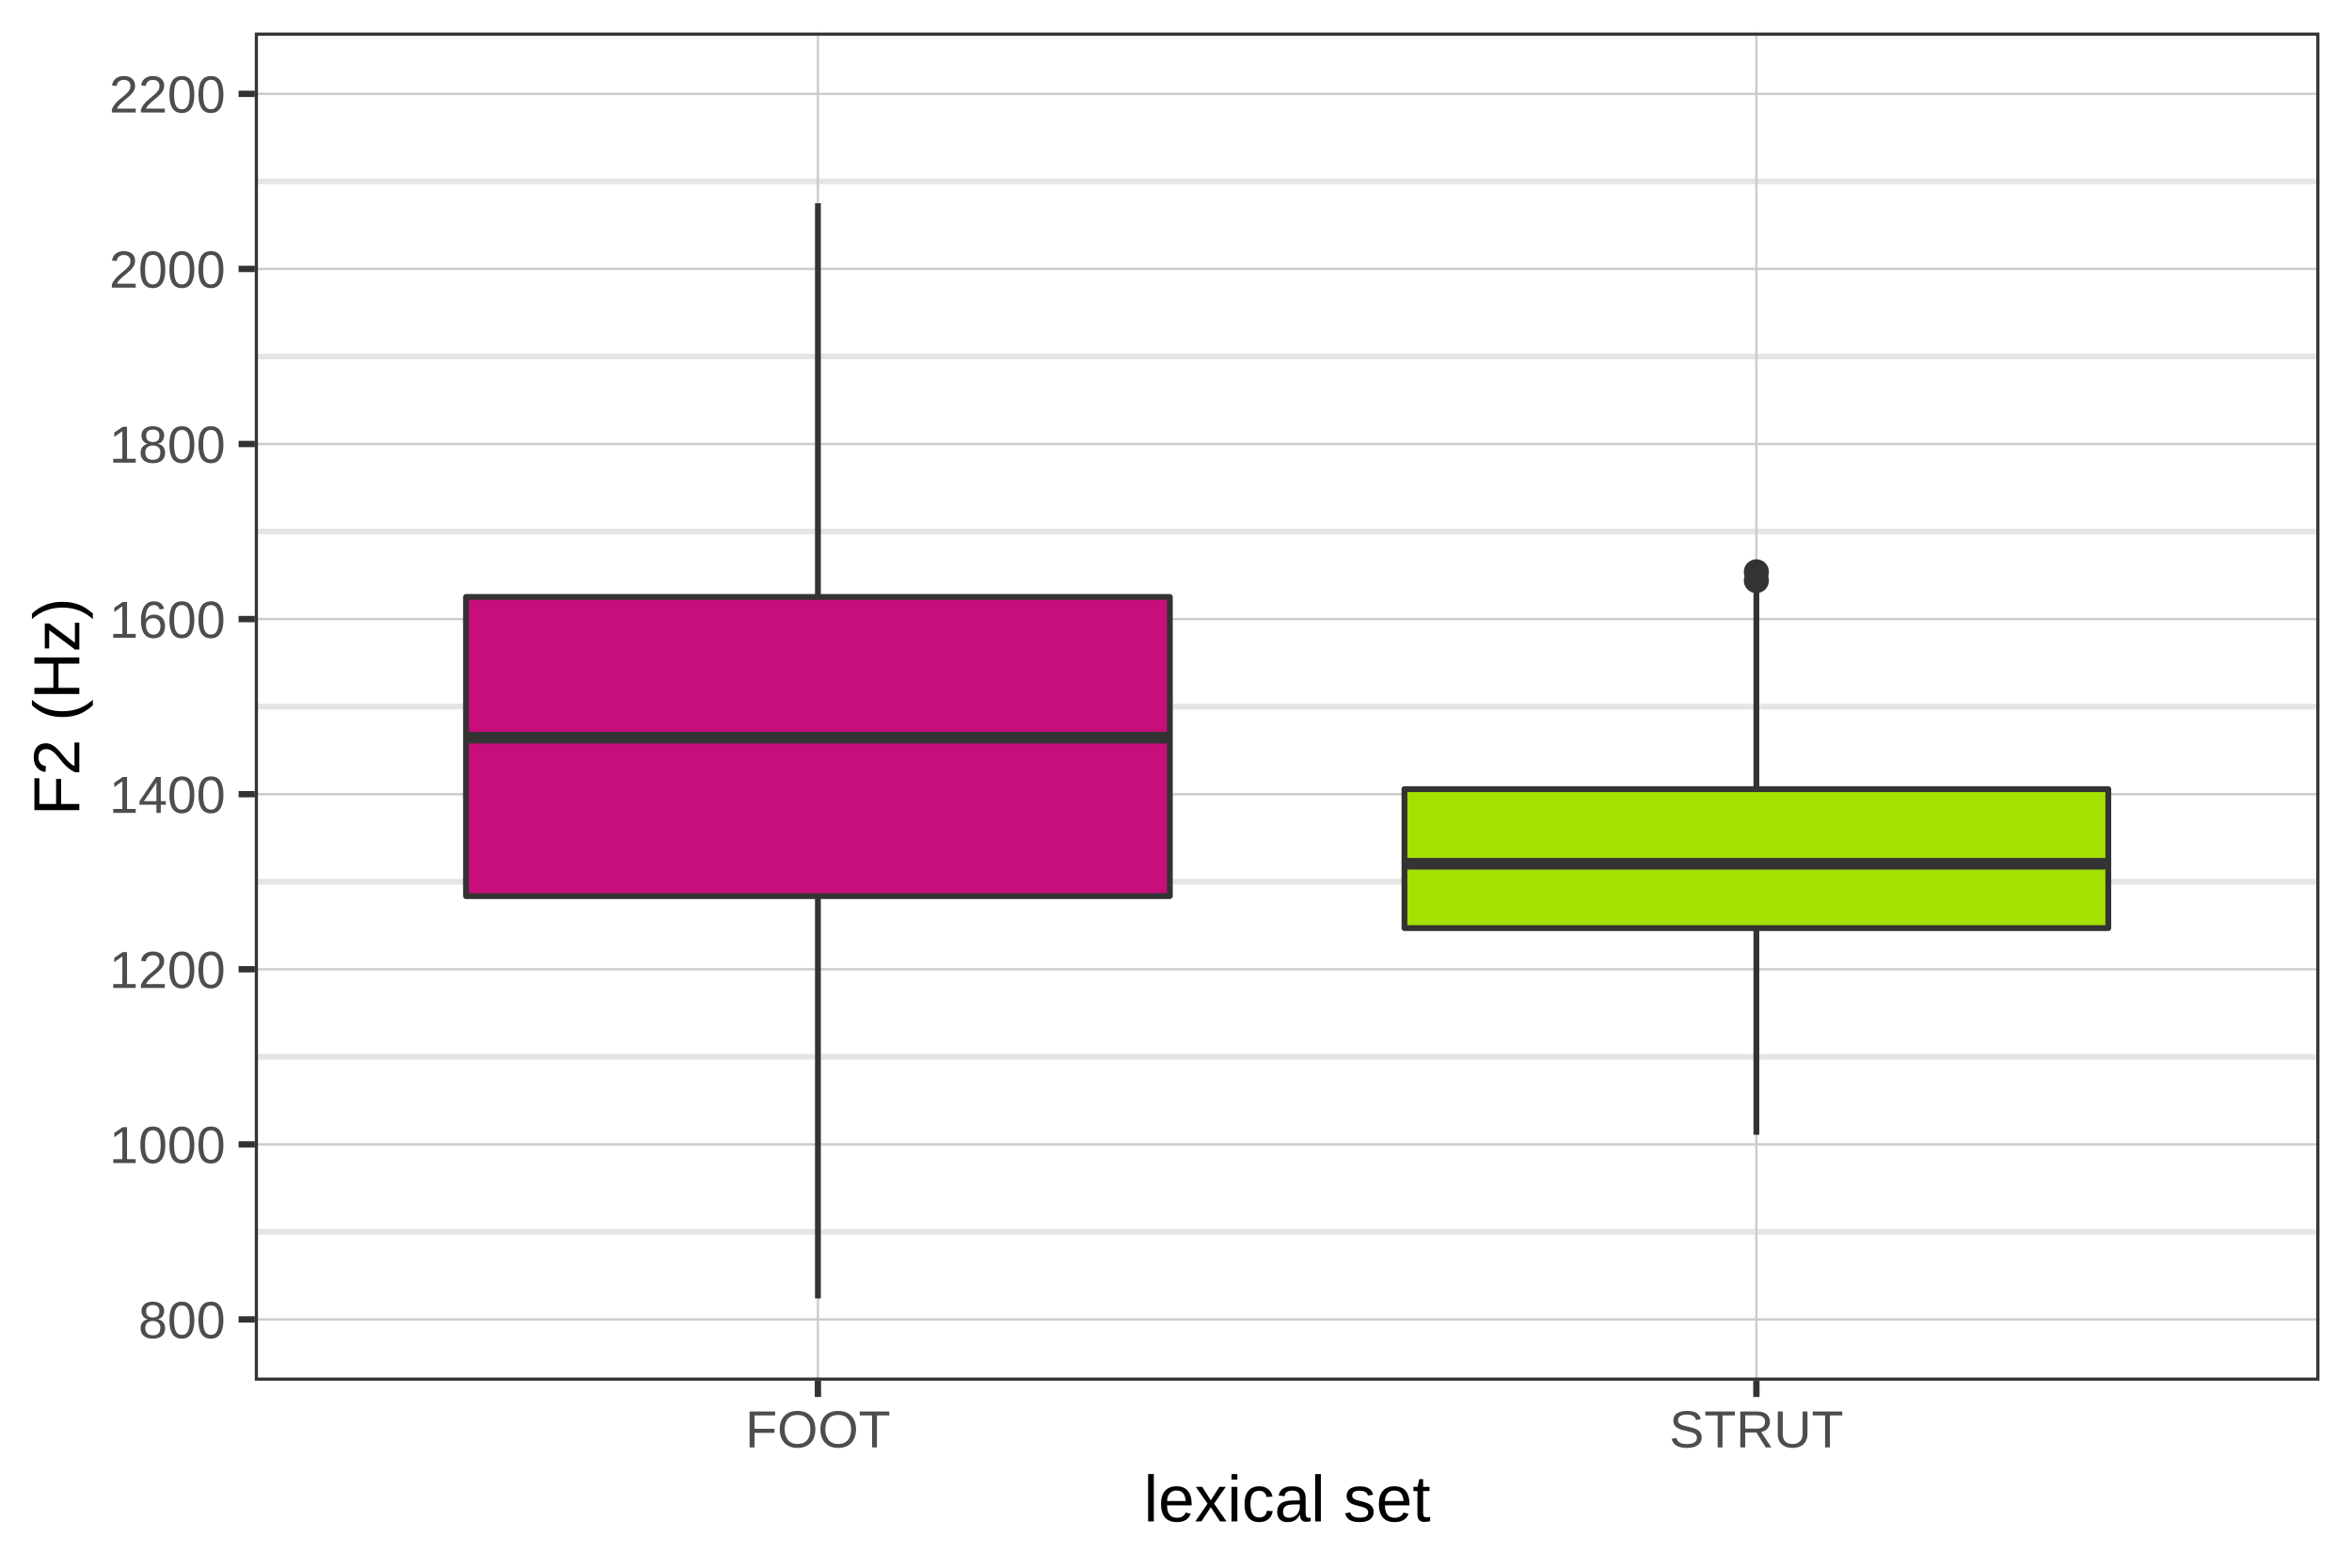
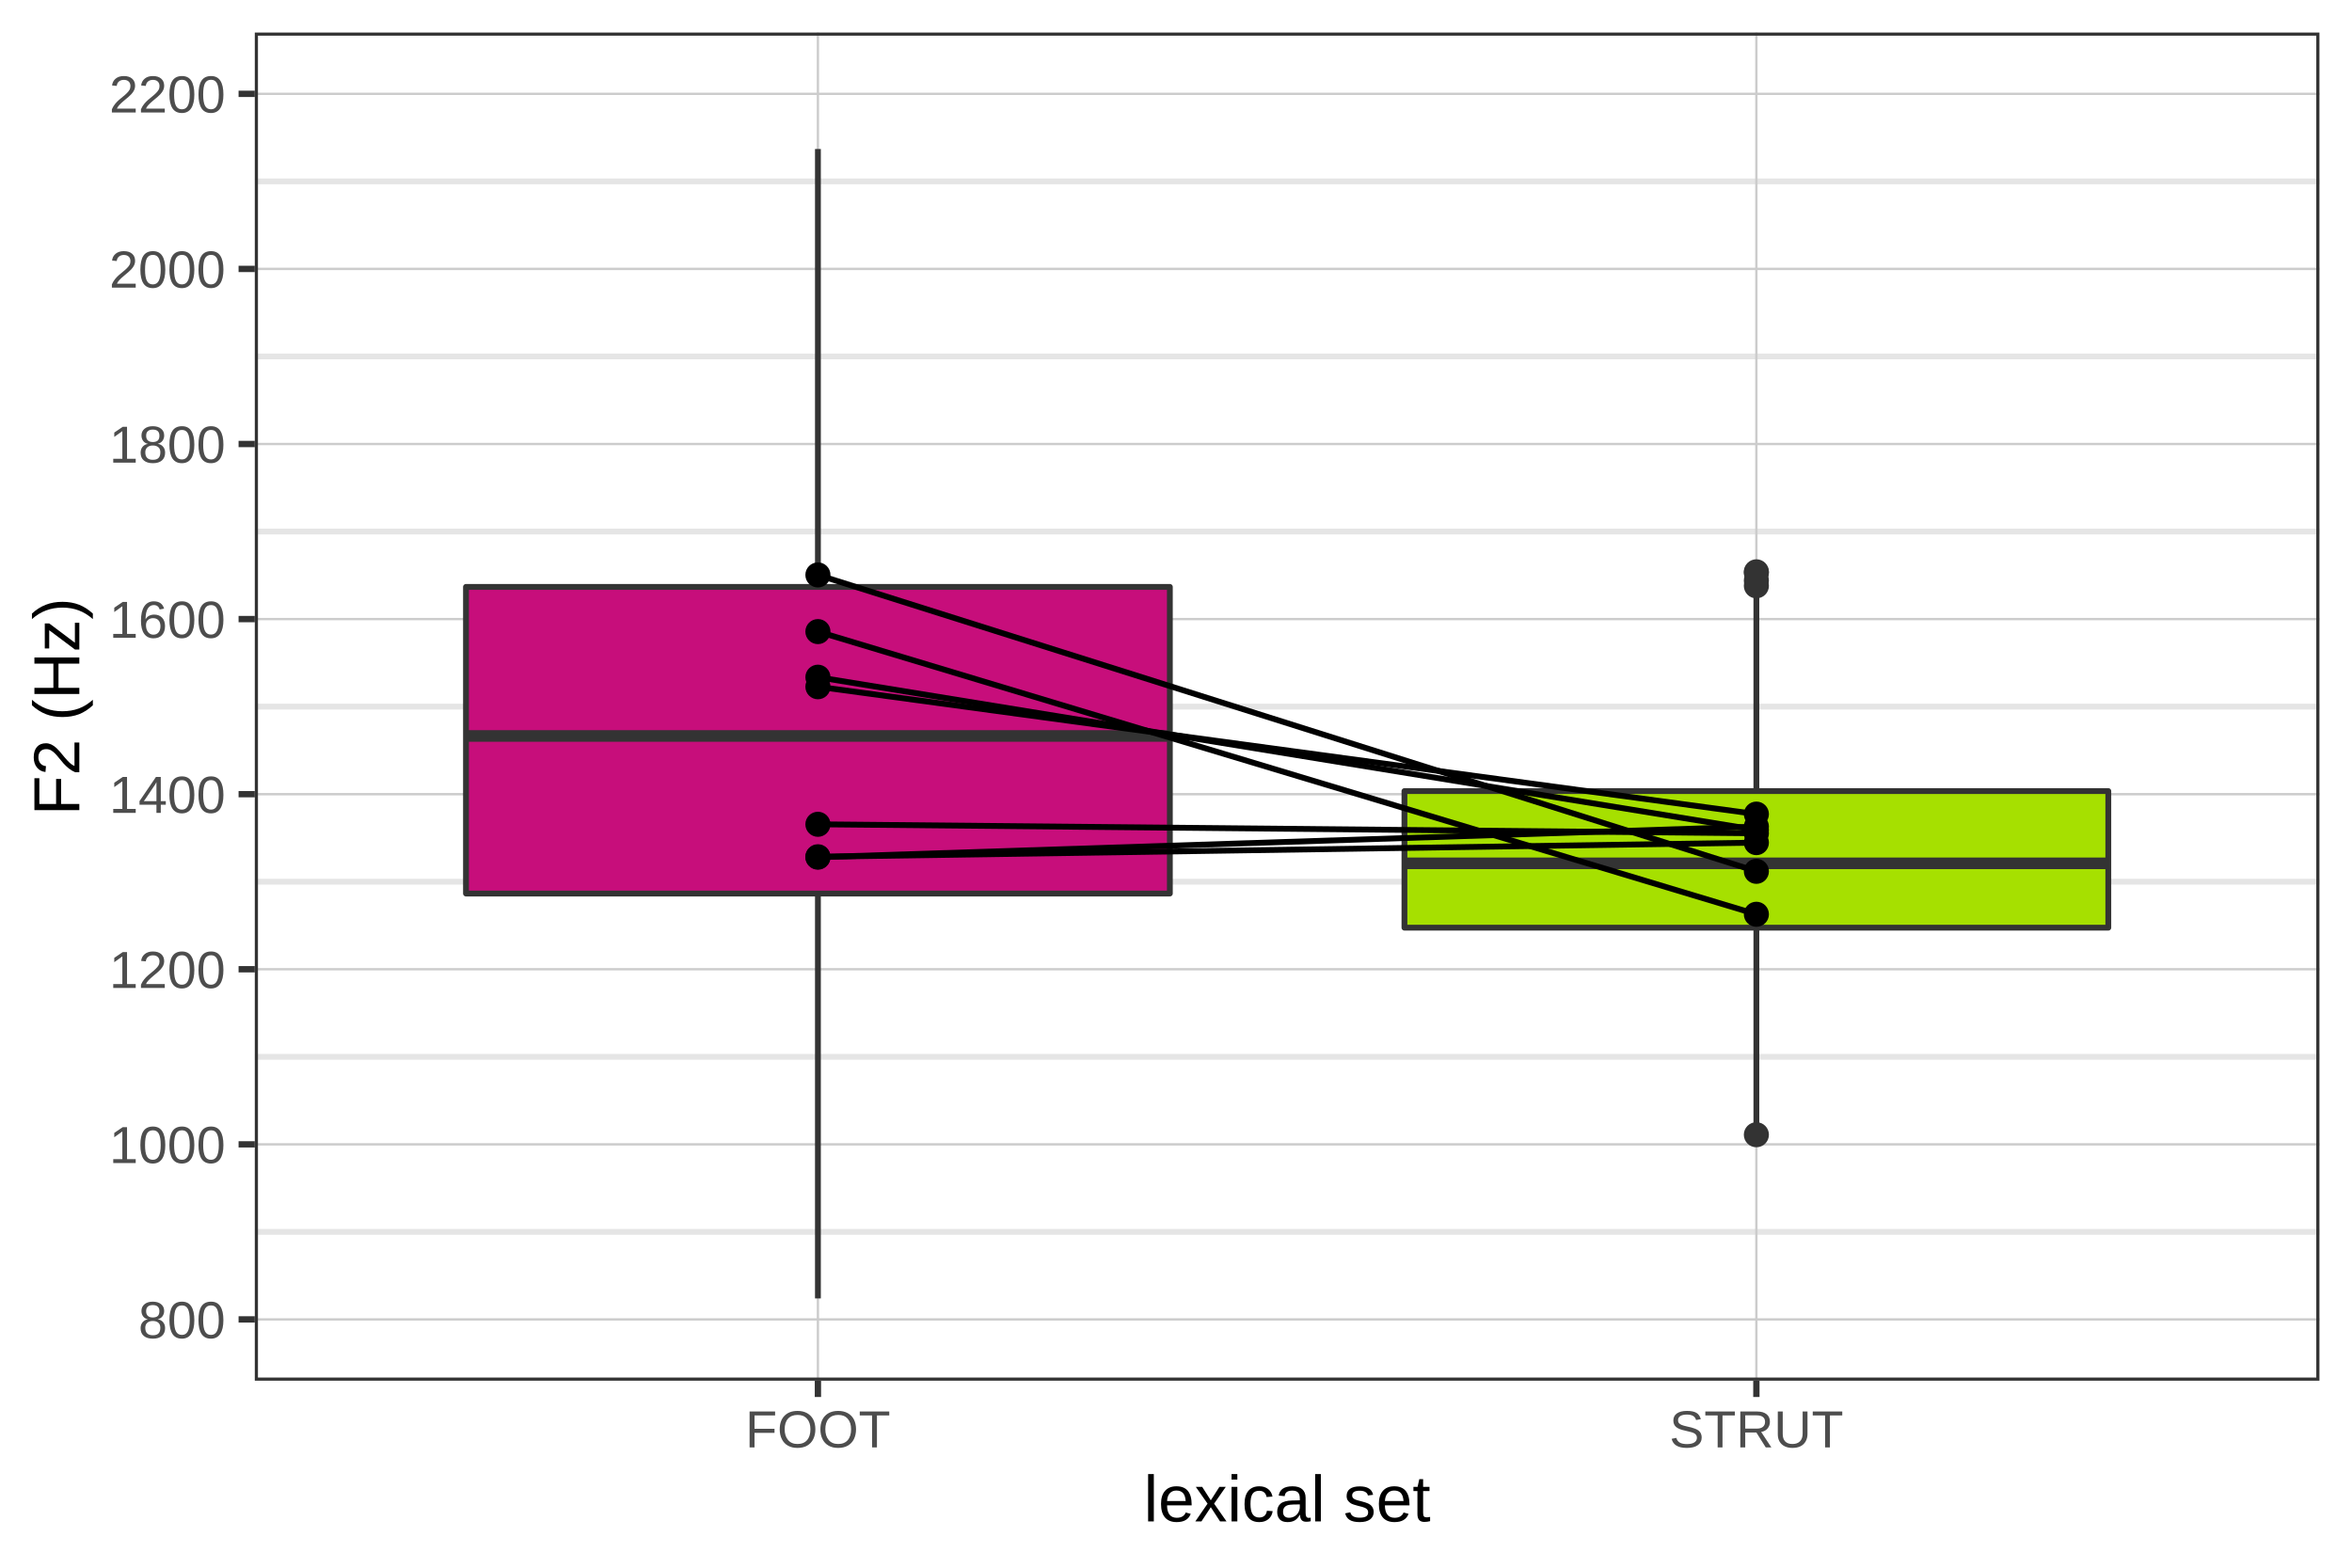
<svg xmlns="http://www.w3.org/2000/svg" class="svglite" width="432.00pt" height="288.00pt" viewBox="0 0 432.00 288.00">
  <defs>
    <style type="text/css">
    .svglite line, .svglite polyline, .svglite polygon, .svglite path, .svglite rect, .svglite circle {
      fill: none;
      stroke: #000000;
      stroke-linecap: round;
      stroke-linejoin: round;
      stroke-miterlimit: 10.00;
    }
  </style>
  </defs>
  <rect width="100%" height="100%" style="stroke: none; fill: none;" />
  <defs>
    <clipPath id="cpMC4wMHw0MzIuMDB8MC4wMHwyODguMDA=">
      <rect x="0.00" y="0.00" width="432.00" height="288.00" />
    </clipPath>
  </defs>
  <g clip-path="url(#cpMC4wMHw0MzIuMDB8MC4wMHwyODguMDA=)">
    <rect x="0.00" y="0.00" width="432.00" height="288.00" style="stroke-width: 1.16; stroke: none;" />
  </g>
  <defs>
    <clipPath id="cpNDYuODB8NDI2LjAyfDUuOTh8MjUzLjY1">
      <rect x="46.80" y="5.98" width="379.22" height="247.67" />
    </clipPath>
  </defs>
  <g clip-path="url(#cpNDYuODB8NDI2LjAyfDUuOTh8MjUzLjY1)">
    <rect x="46.80" y="5.98" width="379.22" height="247.67" style="stroke-width: 1.16; stroke: none;" />
    <polyline points="46.80,226.31 426.02,226.31 " style="stroke-width: 1.07; stroke: #E5E5E5; stroke-linecap: butt;" />
    <polyline points="46.80,194.15 426.02,194.15 " style="stroke-width: 1.07; stroke: #E5E5E5; stroke-linecap: butt;" />
    <polyline points="46.80,161.98 426.02,161.98 " style="stroke-width: 1.07; stroke: #E5E5E5; stroke-linecap: butt;" />
    <polyline points="46.80,129.81 426.02,129.81 " style="stroke-width: 1.07; stroke: #E5E5E5; stroke-linecap: butt;" />
    <polyline points="46.80,97.65 426.02,97.65 " style="stroke-width: 1.07; stroke: #E5E5E5; stroke-linecap: butt;" />
    <polyline points="46.80,65.48 426.02,65.48 " style="stroke-width: 1.07; stroke: #E5E5E5; stroke-linecap: butt;" />
    <polyline points="46.80,33.32 426.02,33.32 " style="stroke-width: 1.07; stroke: #E5E5E5; stroke-linecap: butt;" />
    <polyline points="46.80,242.39 426.02,242.39 " style="stroke-width: 0.43; stroke: #CCCCCC; stroke-linecap: butt;" />
    <polyline points="46.80,210.23 426.02,210.23 " style="stroke-width: 0.43; stroke: #CCCCCC; stroke-linecap: butt;" />
    <polyline points="46.80,178.06 426.02,178.06 " style="stroke-width: 0.43; stroke: #CCCCCC; stroke-linecap: butt;" />
    <polyline points="46.80,145.90 426.02,145.90 " style="stroke-width: 0.43; stroke: #CCCCCC; stroke-linecap: butt;" />
    <polyline points="46.80,113.73 426.02,113.73 " style="stroke-width: 0.43; stroke: #CCCCCC; stroke-linecap: butt;" />
    <polyline points="46.80,81.57 426.02,81.57 " style="stroke-width: 0.43; stroke: #CCCCCC; stroke-linecap: butt;" />
    <polyline points="46.80,49.40 426.02,49.40 " style="stroke-width: 0.43; stroke: #CCCCCC; stroke-linecap: butt;" />
    <polyline points="46.80,17.24 426.02,17.24 " style="stroke-width: 0.43; stroke: #CCCCCC; stroke-linecap: butt;" />
    <polyline points="150.23,253.65 150.23,5.98 " style="stroke-width: 0.43; stroke: #CCCCCC; stroke-linecap: butt;" />
    <polyline points="322.60,253.65 322.60,5.98 " style="stroke-width: 0.43; stroke: #CCCCCC; stroke-linecap: butt;" />
-     <line x1="150.23" y1="109.67" x2="150.23" y2="37.34" style="stroke-width: 1.07; stroke: #333333; stroke-linecap: butt;" />
-     <line x1="150.23" y1="164.63" x2="150.23" y2="238.53" style="stroke-width: 1.07; stroke: #333333; stroke-linecap: butt;" />
-     <polygon points="85.59,109.67 85.59,164.63 214.87,164.63 214.87,109.67 85.59,109.67 " style="stroke-width: 1.07; stroke: #333333; fill: #C70E7B;" />
-     <line x1="85.59" y1="135.52" x2="214.87" y2="135.52" style="stroke-width: 2.13; stroke: #333333; stroke-linecap: butt;" />
+     <line x1="150.23" y1="107.82" x2="150.23" y2="27.37" style="stroke-width: 1.07; stroke: #333333; stroke-linecap: butt;" />
+     <line x1="150.23" y1="164.15" x2="150.23" y2="238.53" style="stroke-width: 1.07; stroke: #333333; stroke-linecap: butt;" />
+     <polygon points="85.59,107.82 85.59,164.15 214.87,164.15 214.87,107.82 85.59,107.82 " style="stroke-width: 1.07; stroke: #333333; fill: #C70E7B;" />
+     <line x1="85.59" y1="135.20" x2="214.87" y2="135.20" style="stroke-width: 2.13; stroke: #333333; stroke-linecap: butt;" />
+     <circle cx="322.60" cy="107.62" r="1.95" style="stroke-width: 0.71; stroke: #333333; fill: #333333;" />
+     <circle cx="322.60" cy="105.21" r="1.95" style="stroke-width: 0.71; stroke: #333333; fill: #333333;" />
    <circle cx="322.60" cy="106.66" r="1.95" style="stroke-width: 0.71; stroke: #333333; fill: #333333;" />
    <circle cx="322.60" cy="105.05" r="1.95" style="stroke-width: 0.71; stroke: #333333; fill: #333333;" />
-     <line x1="322.60" y1="144.97" x2="322.60" y2="107.62" style="stroke-width: 1.07; stroke: #333333; stroke-linecap: butt;" />
-     <line x1="322.60" y1="170.50" x2="322.60" y2="208.46" style="stroke-width: 1.07; stroke: #333333; stroke-linecap: butt;" />
-     <polygon points="257.96,144.97 257.96,170.50 387.24,170.50 387.24,144.97 257.96,144.97 " style="stroke-width: 1.07; stroke: #333333; fill: #A6E000;" />
-     <line x1="257.96" y1="158.68" x2="387.24" y2="158.68" style="stroke-width: 2.13; stroke: #333333; stroke-linecap: butt;" />
+     <circle cx="322.60" cy="208.46" r="1.95" style="stroke-width: 0.71; stroke: #333333; fill: #333333;" />
+     <line x1="322.60" y1="145.33" x2="322.60" y2="109.71" style="stroke-width: 1.07; stroke: #333333; stroke-linecap: butt;" />
+     <line x1="322.60" y1="170.42" x2="322.60" y2="206.85" style="stroke-width: 1.07; stroke: #333333; stroke-linecap: butt;" />
+     <polygon points="257.96,145.33 257.96,170.42 387.24,170.42 387.24,145.33 257.96,145.33 " style="stroke-width: 1.07; stroke: #333333; fill: #A6E000;" />
+     <line x1="257.96" y1="158.60" x2="387.24" y2="158.60" style="stroke-width: 2.13; stroke: #333333; stroke-linecap: butt;" />
+     <circle cx="150.23" cy="157.47" r="1.95" style="stroke-width: 0.71; fill: #000000;" />
+     <circle cx="322.60" cy="151.85" r="1.95" style="stroke-width: 0.71; fill: #000000;" />
+     <circle cx="150.23" cy="105.62" r="1.95" style="stroke-width: 0.71; fill: #000000;" />
+     <circle cx="322.60" cy="160.07" r="1.95" style="stroke-width: 0.71; fill: #000000;" />
+     <circle cx="150.23" cy="124.41" r="1.95" style="stroke-width: 0.71; fill: #000000;" />
+     <circle cx="322.60" cy="152.47" r="1.95" style="stroke-width: 0.71; fill: #000000;" />
+     <circle cx="150.23" cy="157.40" r="1.95" style="stroke-width: 0.71; fill: #000000;" />
+     <circle cx="322.60" cy="154.80" r="1.95" style="stroke-width: 0.71; fill: #000000;" />
+     <circle cx="150.23" cy="126.16" r="1.95" style="stroke-width: 0.71; fill: #000000;" />
+     <circle cx="322.60" cy="149.56" r="1.95" style="stroke-width: 0.71; fill: #000000;" />
+     <circle cx="150.23" cy="116.03" r="1.95" style="stroke-width: 0.71; fill: #000000;" />
+     <circle cx="322.60" cy="167.96" r="1.95" style="stroke-width: 0.71; fill: #000000;" />
+     <circle cx="150.23" cy="151.43" r="1.95" style="stroke-width: 0.71; fill: #000000;" />
+     <circle cx="322.60" cy="153.09" r="1.95" style="stroke-width: 0.71; fill: #000000;" />
+     <polyline points="150.23,157.47 322.60,151.85 " style="stroke-width: 1.07; stroke-linecap: butt;" />
+     <polyline points="150.23,105.62 322.60,160.07 " style="stroke-width: 1.07; stroke-linecap: butt;" />
+     <polyline points="150.23,124.41 322.60,152.47 " style="stroke-width: 1.07; stroke-linecap: butt;" />
+     <polyline points="150.23,157.40 322.60,154.80 " style="stroke-width: 1.07; stroke-linecap: butt;" />
+     <polyline points="150.23,126.16 322.60,149.56 " style="stroke-width: 1.07; stroke-linecap: butt;" />
+     <polyline points="150.23,116.03 322.60,167.96 " style="stroke-width: 1.07; stroke-linecap: butt;" />
+     <polyline points="150.23,151.43 322.60,153.09 " style="stroke-width: 1.07; stroke-linecap: butt;" />
    <rect x="46.80" y="5.98" width="379.22" height="247.67" style="stroke-width: 1.16; stroke: #333333;" />
  </g>
  <g clip-path="url(#cpMC4wMHw0MzIuMDB8MC4wMHwyODguMDA=)">
    <text x="41.42" y="245.83" text-anchor="end" style="font-size: 9.60px; fill: #4D4D4D; font-family: Arial;" textLength="16.01px" lengthAdjust="spacingAndGlyphs">800</text>
    <text x="41.42" y="213.66" text-anchor="end" style="font-size: 9.60px; fill: #4D4D4D; font-family: Arial;" textLength="21.34px" lengthAdjust="spacingAndGlyphs">1000</text>
    <text x="41.42" y="181.50" text-anchor="end" style="font-size: 9.60px; fill: #4D4D4D; font-family: Arial;" textLength="21.34px" lengthAdjust="spacingAndGlyphs">1200</text>
    <text x="41.42" y="149.33" text-anchor="end" style="font-size: 9.60px; fill: #4D4D4D; font-family: Arial;" textLength="21.34px" lengthAdjust="spacingAndGlyphs">1400</text>
    <text x="41.42" y="117.17" text-anchor="end" style="font-size: 9.60px; fill: #4D4D4D; font-family: Arial;" textLength="21.34px" lengthAdjust="spacingAndGlyphs">1600</text>
    <text x="41.42" y="85.00" text-anchor="end" style="font-size: 9.60px; fill: #4D4D4D; font-family: Arial;" textLength="21.34px" lengthAdjust="spacingAndGlyphs">1800</text>
    <text x="41.42" y="52.84" text-anchor="end" style="font-size: 9.60px; fill: #4D4D4D; font-family: Arial;" textLength="21.34px" lengthAdjust="spacingAndGlyphs">2000</text>
    <text x="41.42" y="20.67" text-anchor="end" style="font-size: 9.60px; fill: #4D4D4D; font-family: Arial;" textLength="21.34px" lengthAdjust="spacingAndGlyphs">2200</text>
    <polyline points="43.82,242.39 46.80,242.39 " style="stroke-width: 1.16; stroke: #333333; stroke-linecap: butt;" />
    <polyline points="43.82,210.23 46.80,210.23 " style="stroke-width: 1.16; stroke: #333333; stroke-linecap: butt;" />
    <polyline points="43.82,178.06 46.80,178.06 " style="stroke-width: 1.16; stroke: #333333; stroke-linecap: butt;" />
    <polyline points="43.82,145.90 46.80,145.90 " style="stroke-width: 1.16; stroke: #333333; stroke-linecap: butt;" />
    <polyline points="43.82,113.73 46.80,113.73 " style="stroke-width: 1.16; stroke: #333333; stroke-linecap: butt;" />
    <polyline points="43.82,81.57 46.80,81.57 " style="stroke-width: 1.16; stroke: #333333; stroke-linecap: butt;" />
    <polyline points="43.82,49.40 46.80,49.40 " style="stroke-width: 1.16; stroke: #333333; stroke-linecap: butt;" />
    <polyline points="43.82,17.24 46.80,17.24 " style="stroke-width: 1.16; stroke: #333333; stroke-linecap: butt;" />
    <polyline points="150.23,256.64 150.23,253.65 " style="stroke-width: 1.16; stroke: #333333; stroke-linecap: butt;" />
    <polyline points="322.60,256.64 322.60,253.65 " style="stroke-width: 1.16; stroke: #333333; stroke-linecap: butt;" />
    <text x="150.23" y="265.90" text-anchor="middle" style="font-size: 9.60px; fill: #4D4D4D; font-family: Arial;" textLength="26.64px" lengthAdjust="spacingAndGlyphs">FOOT</text>
    <text x="322.60" y="265.90" text-anchor="middle" style="font-size: 9.60px; fill: #4D4D4D; font-family: Arial;" textLength="31.97px" lengthAdjust="spacingAndGlyphs">STRUT</text>
    <text x="236.41" y="279.50" text-anchor="middle" style="font-size: 12.00px; font-family: Arial;" textLength="52.70px" lengthAdjust="spacingAndGlyphs">lexical set</text>
    <text transform="translate(14.57,129.81) rotate(-90)" text-anchor="middle" style="font-size: 12.00px; font-family: Arial;" textLength="40.00px" lengthAdjust="spacingAndGlyphs">F2 (Hz)</text>
  </g>
</svg>
